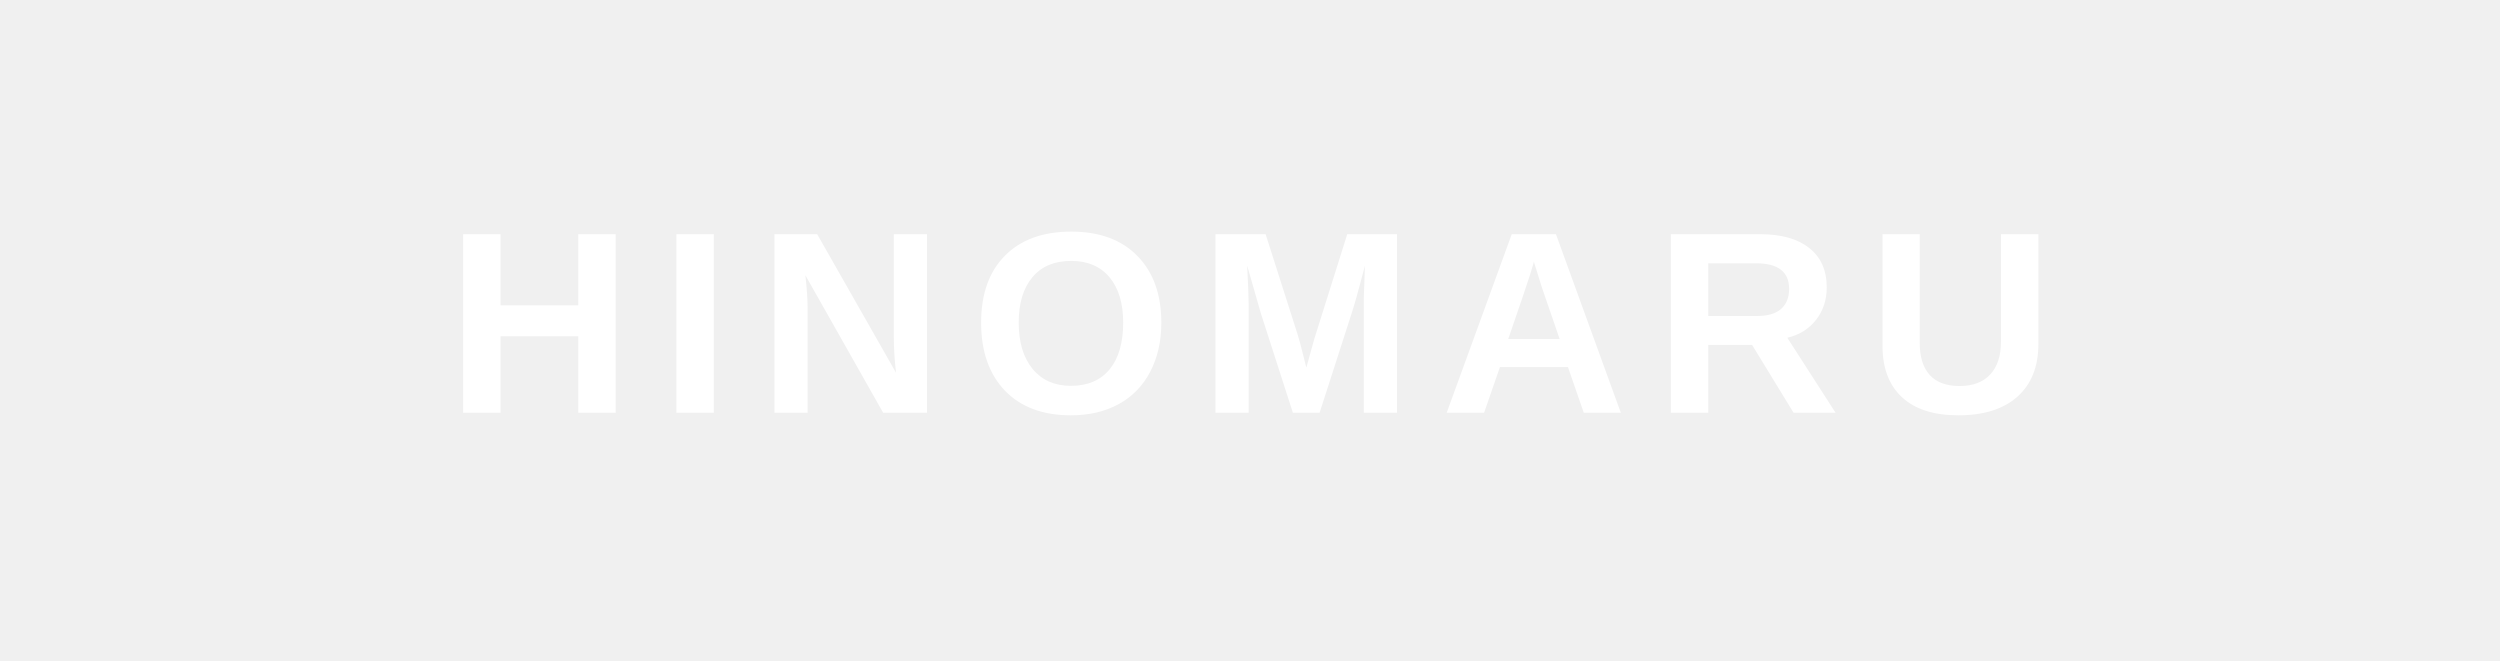
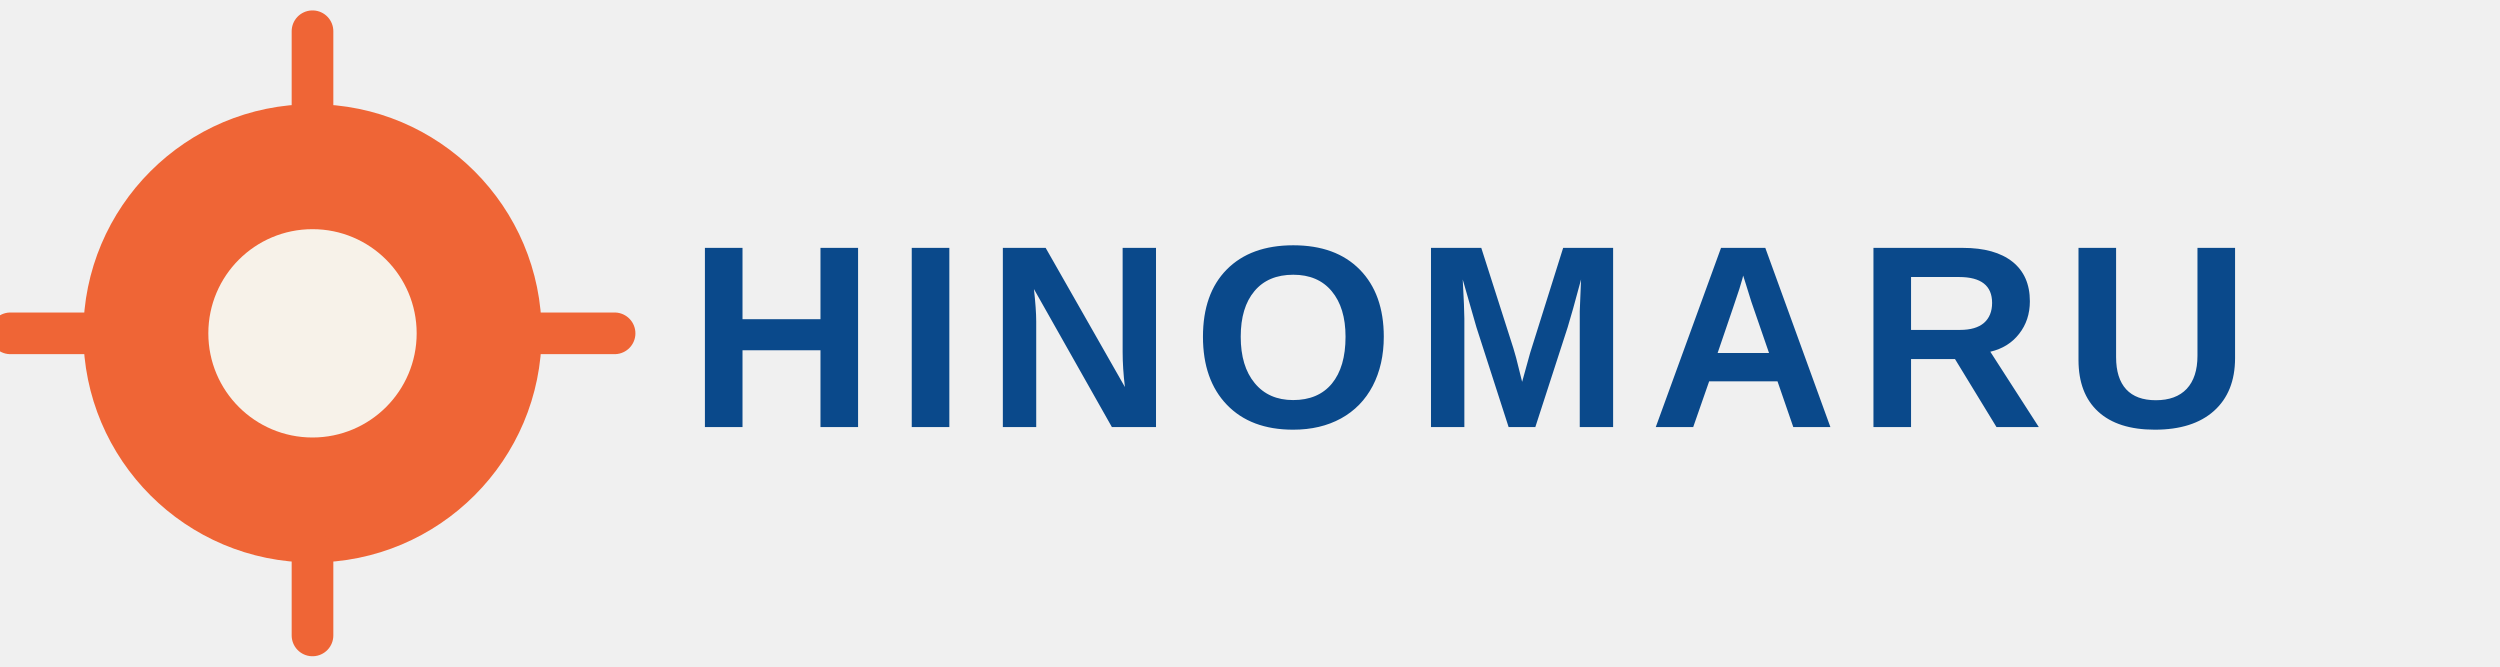
- <svg xmlns="http://www.w3.org/2000/svg" viewBox="0 0 212 56" role="img" aria-labelledby="title desc">
-   <text x="106.0" y="35" text-anchor="middle" fill="#fff" font-family="Arial, Helvetica, sans-serif" font-size="22" font-weight="700" letter-spacing="2.2">HINOMARU</text>
+ <svg xmlns="http://www.w3.org/2000/svg" viewBox="0 0 240 64" role="img" aria-labelledby="title desc">
+   <circle cx="30" cy="32" r="22" fill="#ef6536" />
+   <circle cx="30" cy="32" r="10" fill="#f7f2e9" />
+   <path d="M30 3v8M30 53v8M1 32h8M51 32h8" stroke="#ef6536" stroke-width="4" stroke-linecap="round" />
+   <text x="66" y="41" fill="#0a498b" font-family="Arial,Helvetica,sans-serif" font-size="25" font-weight="800" letter-spacing="1.8">HINOMARU</text>
</svg>
